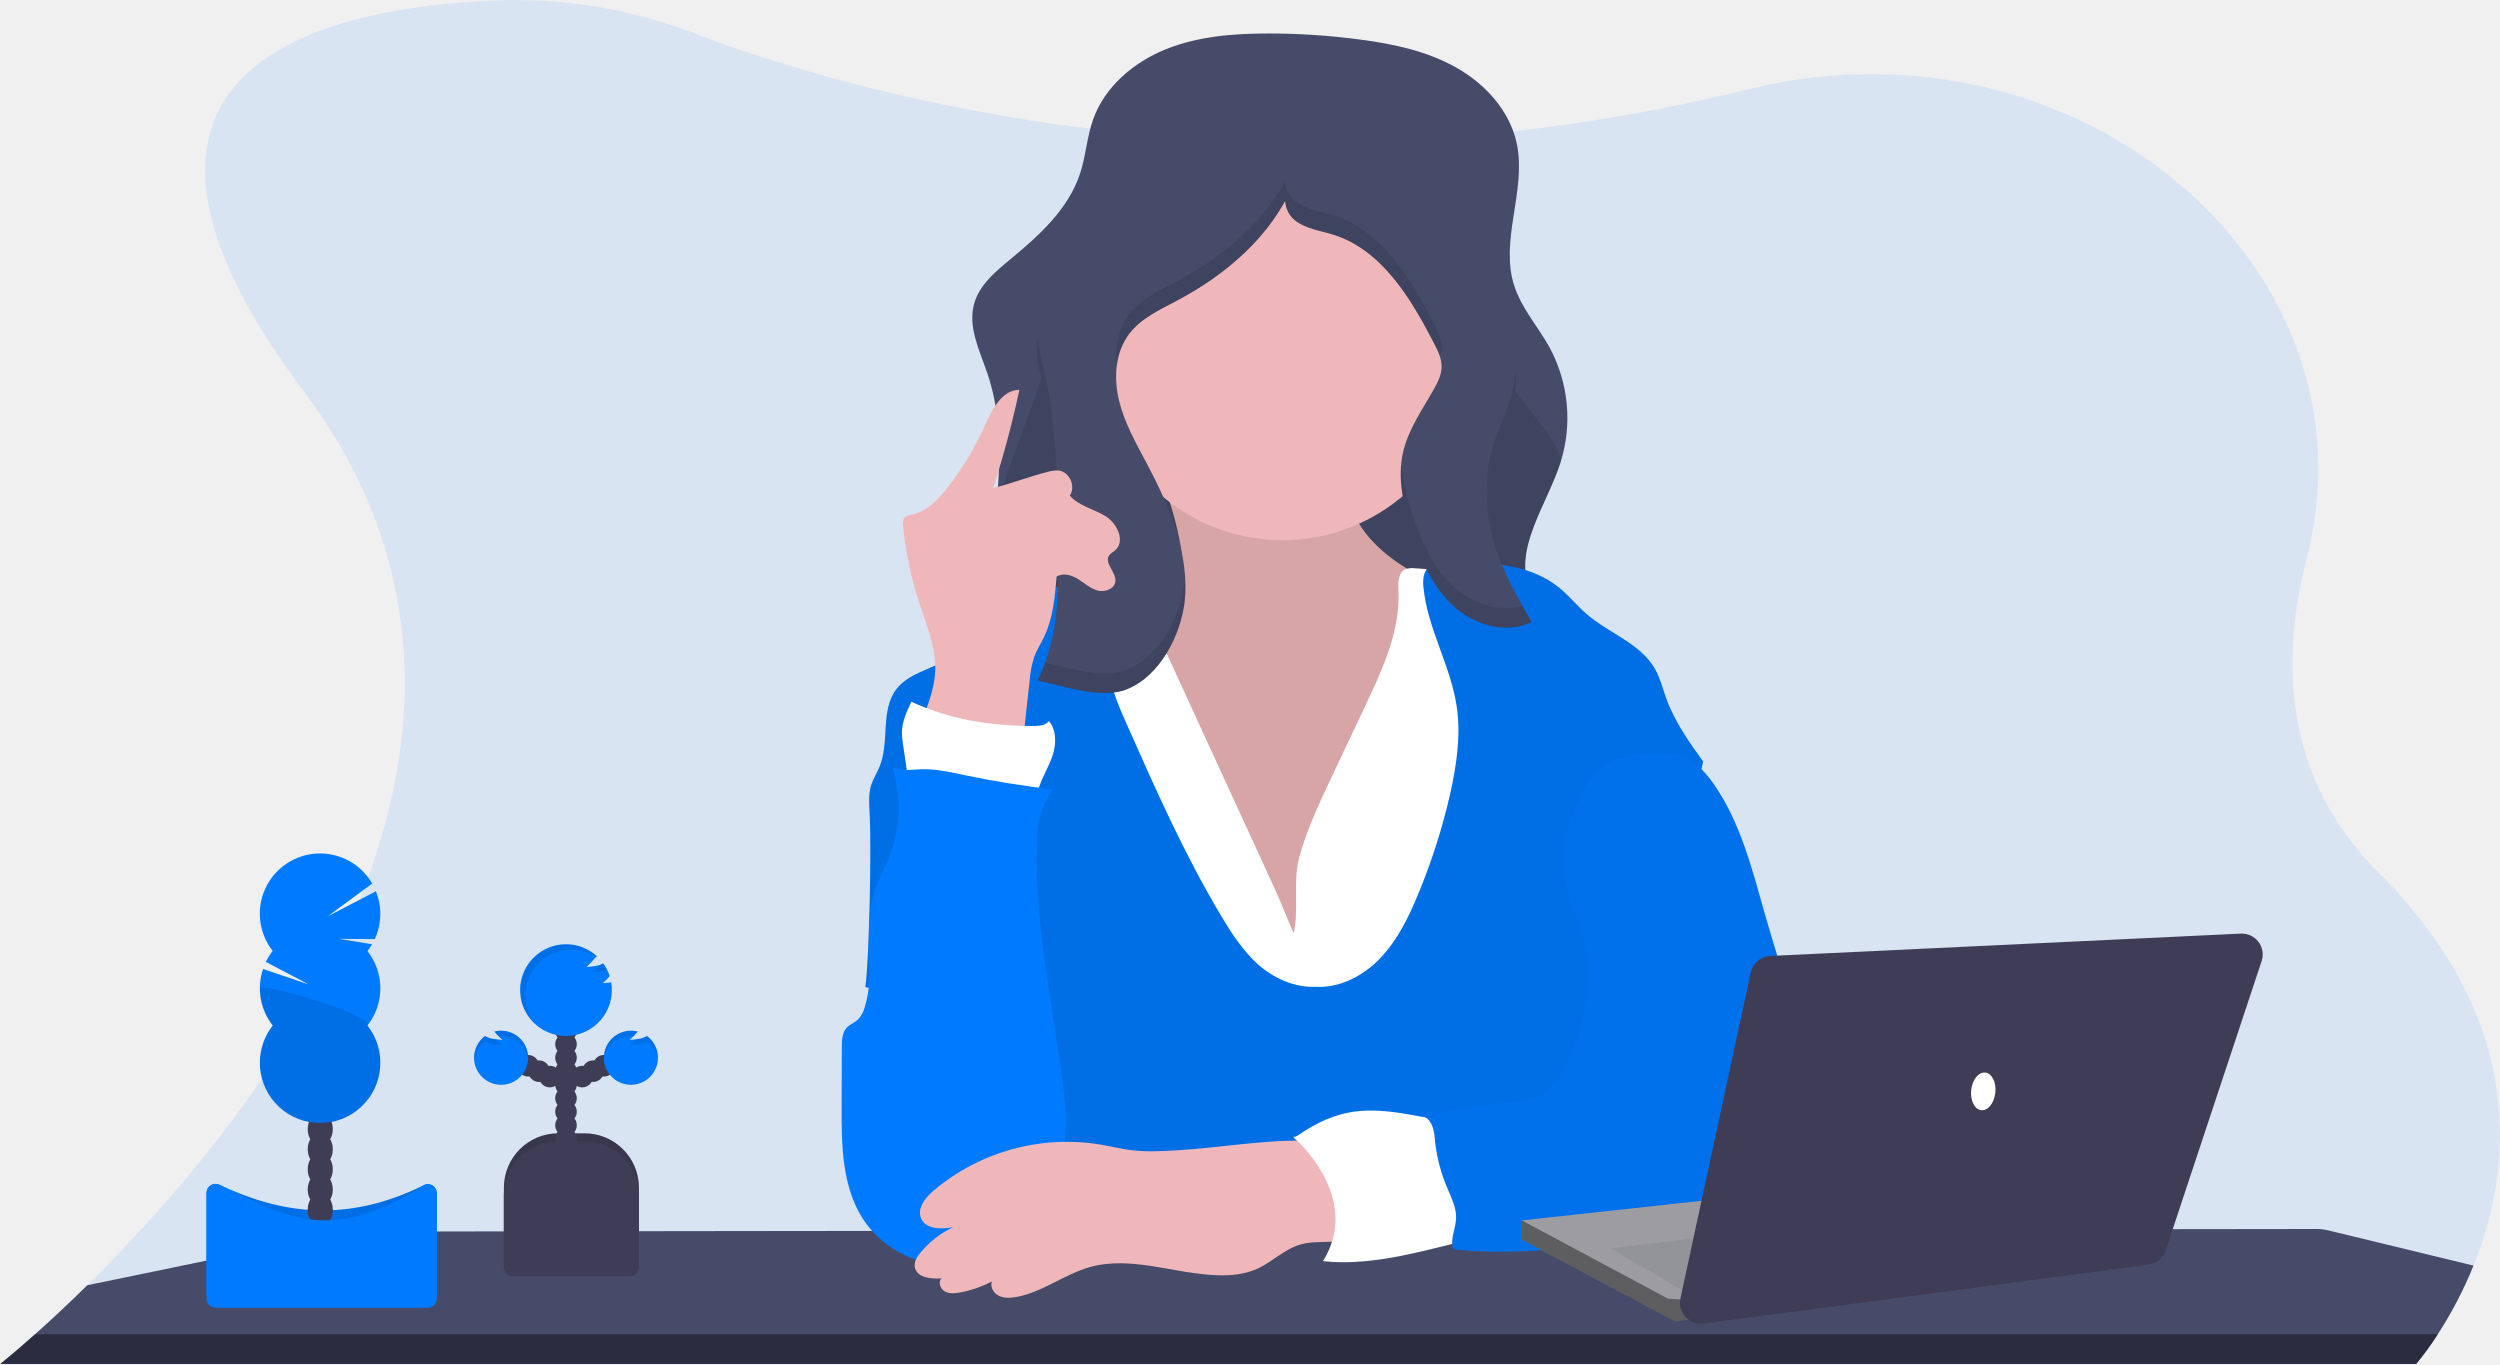
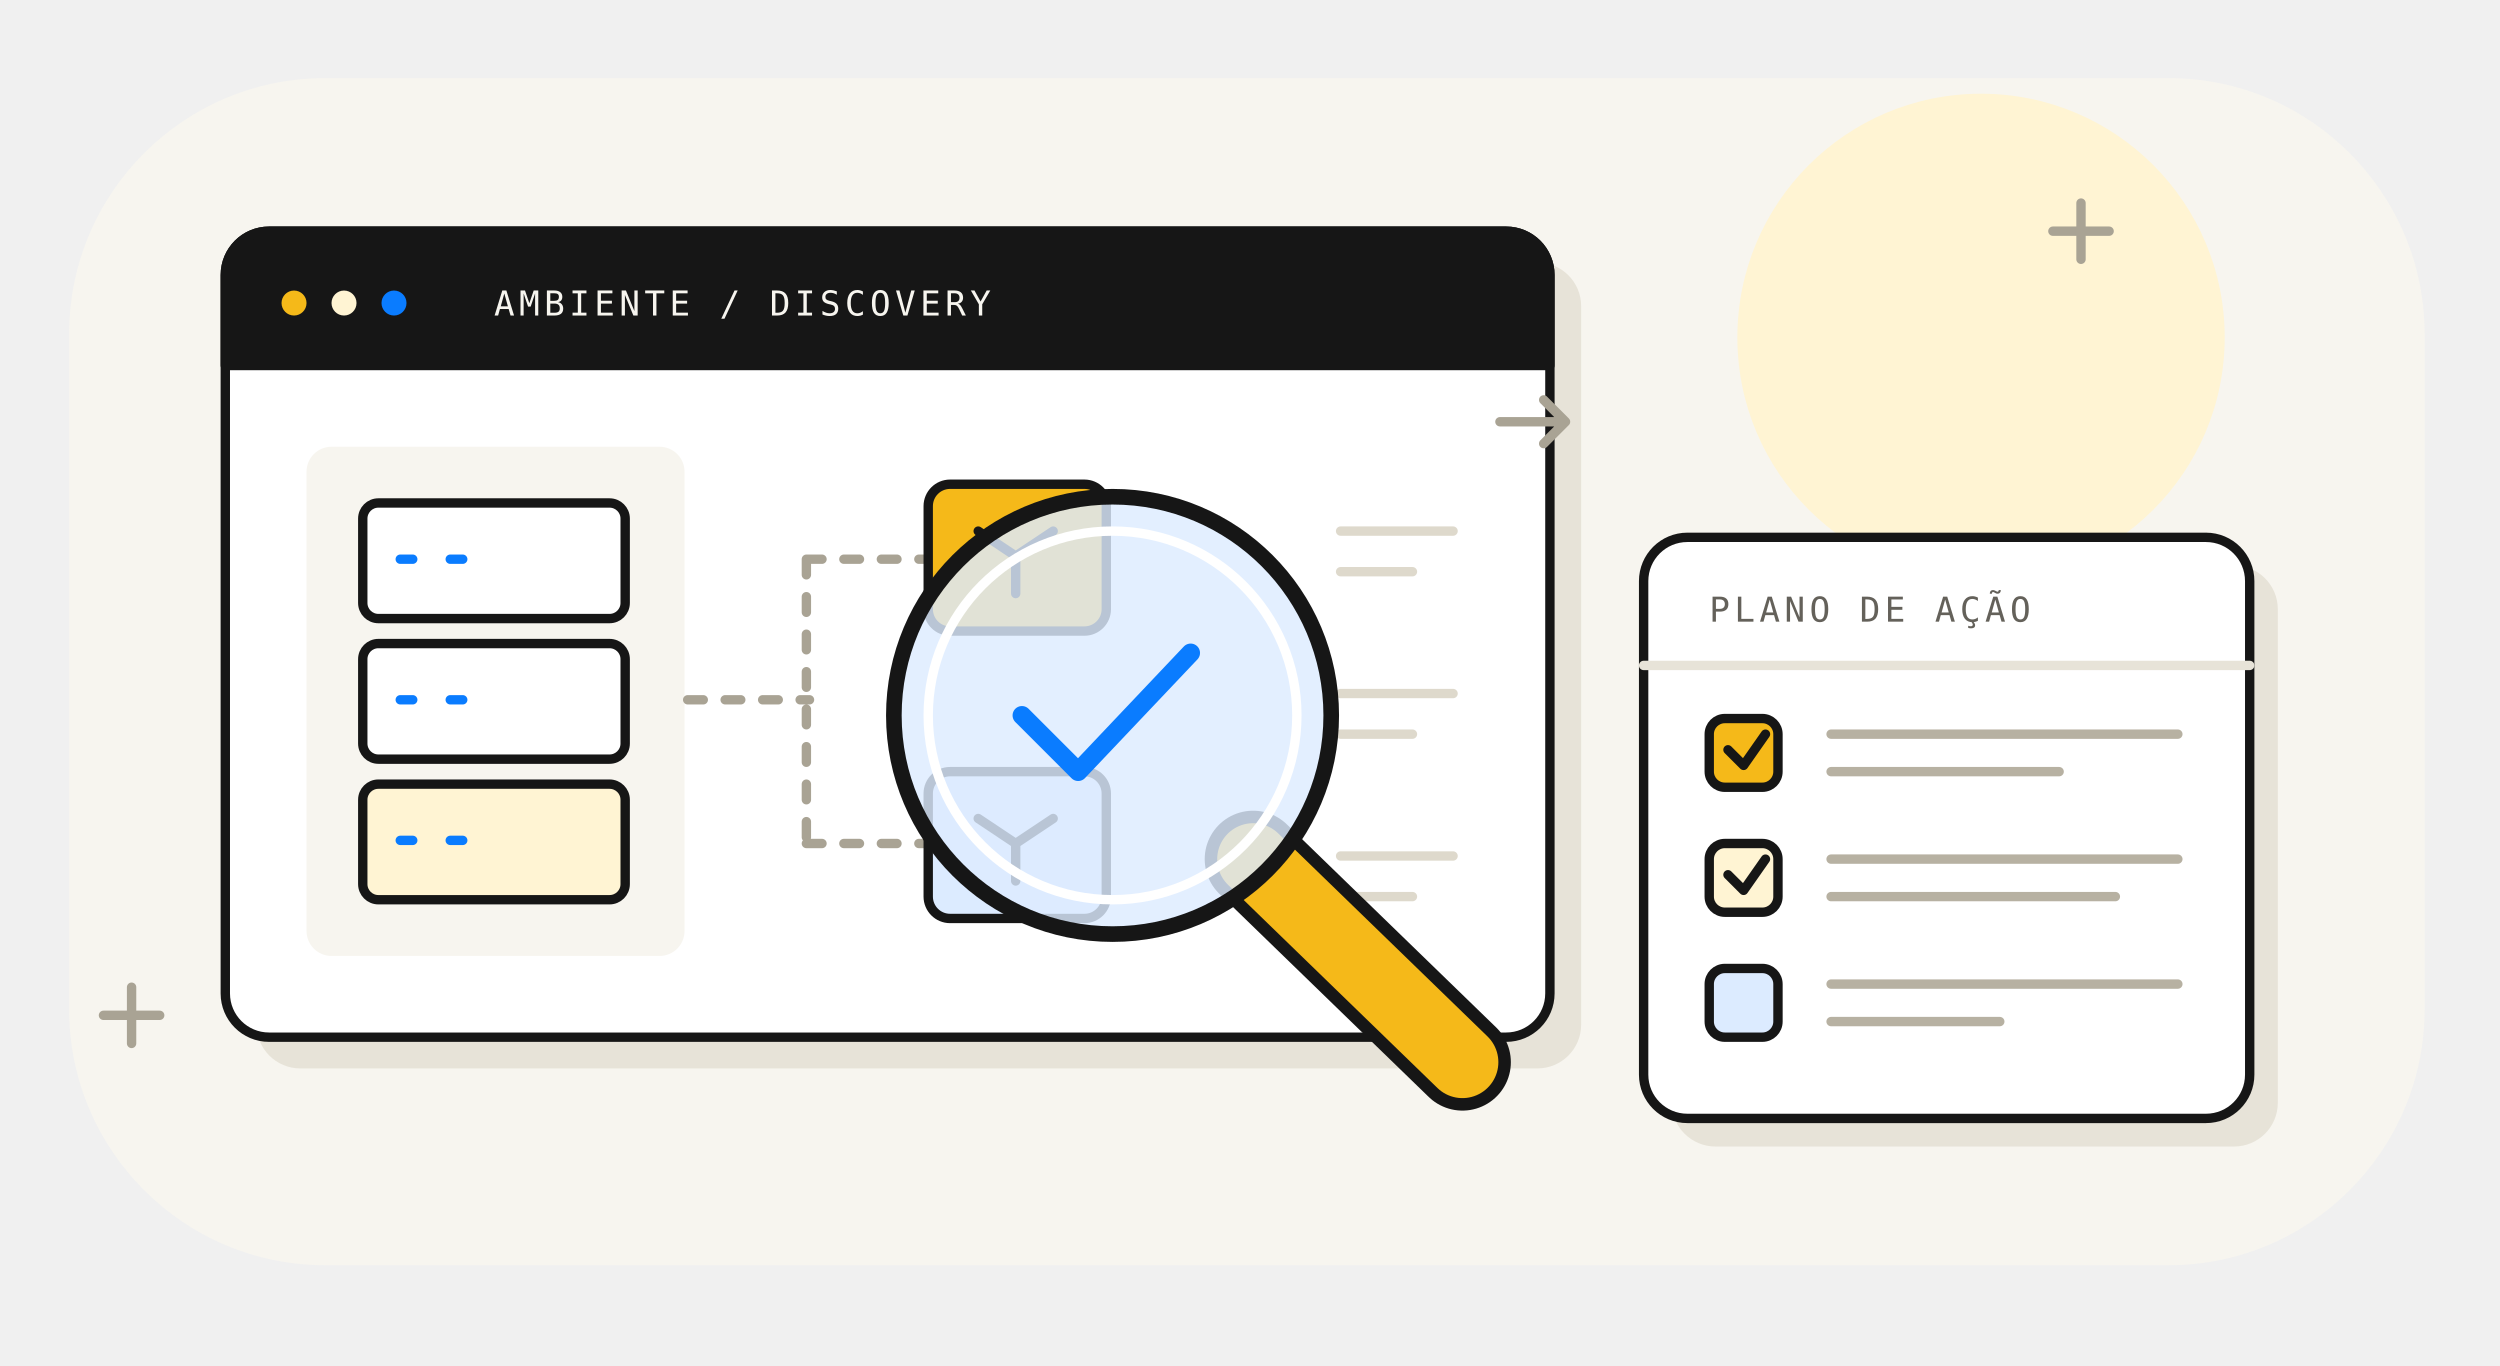
- <svg xmlns="http://www.w3.org/2000/svg" id="a02f2390-8fa7-48a9-96f1-2ec5f63ecbc1" data-name="Layer 1" width="1150" height="627.49" viewBox="0 0 1150 627.49">
-   <path d="M1162.81,718.44A188.54,188.54,0,0,1,1146.4,750a135.82,135.82,0,0,1-9.94,13.67.7.7,0,0,1-.11.12H25l.15-.12c1-.78,6.87-5.53,16-13.67,6.55-5.83,14.77-13.41,24-22.53,75.49-74.25,220.5-250,99.73-411-112.27-149.67,8.61-176.83,88.35-180a227.81,227.81,0,0,1,89.86,14.69c36.84,14,104.17,35.46,191.89,45.3,2.88.32,5.78.64,8.72.93a840.12,840.12,0,0,0,139.78,2.54h0c1.37-.08,2.75-.18,4.14-.28a830.62,830.62,0,0,0,136.72-21.15c2.91-.71,5.78-1.38,8.64-2.05,149.63-34.62,287.57,83.37,253.08,216.71-12.75,49.32-9.51,101.89,33,144.42C1188.66,607,1180.23,675.37,1162.81,718.44Z" transform="translate(-25 -136.26)" fill="#007bff" opacity="0.1" />
-   <path d="M1162.81,718.44A188.54,188.54,0,0,1,1146.4,750a135.82,135.82,0,0,1-9.94,13.67H25.15c1-.78,6.87-5.53,16-13.67,6.55-5.83,14.77-13.41,24-22.53l117.13-24.2a22.79,22.79,0,0,1,4.6-.47l124.87-.18h.13l61.85-.08h.14l52.2-.06,34.17,0h0l35,0,143.42-.2h.23l11.11,0,19.52,0,24.37,0h6.48L725,702h8.14l71.64-.1,22.88,0h0l11,0h0l82.75-.11,24.64,0,78.38-.11,66.16-.08a23.45,23.45,0,0,1,5.47.65Z" transform="translate(-25 -136.26)" fill="#454b69" />
-   <path d="M41.15,750H1146.4a135.82,135.82,0,0,1-9.94,13.67H25.15C26.13,762.84,32,758.09,41.15,750Z" transform="translate(-25 -136.26)" fill="none" />
-   <path d="M41.15,750H1146.4a135.82,135.82,0,0,1-9.94,13.67H25.15C26.13,762.84,32,758.09,41.15,750Z" transform="translate(-25 -136.26)" opacity="0.4" />
-   <path d="M758.22,439l-2.22.43L655.64,458.71c-29.15,5.6-58.72,11.23-88.33,9.08-21.45-1.56-41.49-7.92-62.1-13.5-11.65-3.16-24-4.42-27.95-17.46-5.45-18,3.42-44.65,5.51-62.89,2-17.9,3.18-36.25-.38-53.94a95.9,95.9,0,0,0-3.12-11.74c-3.57-10.59-9.18-21.6-6.15-32.35,2.39-8.53,9.68-14.62,16.5-20.26,13.36-11,27-23.33,32.3-39.82,2.6-8,3.09-16.61,5.89-24.55,5.31-15.1,18.65-26.39,33.49-32.37s31.16-7.25,47.17-7.25a319.6,319.6,0,0,1,42.27,2.81c15.28,2,30.7,5.29,44.13,12.87s24.75,20,27.88,35.14c4.43,21.41-7.87,44.21-1.27,65,3.32,10.51,11,19,16.33,28.62a68.17,68.17,0,0,1,5,53c-6.38,19.77-22,39.77-14,58.94,5.09,12.19,18.09,18.7,27.15,28.36Q757.17,437.7,758.22,439Z" transform="translate(-25 -136.26)" fill="#454b69" />
-   <path d="M756,436.48v2.95L655.64,458.71c-29.15,5.6-58.72,11.23-88.33,9.08-21.45-1.56-41.49-7.92-62.1-13.5-11.65-3.16-24-4.42-27.95-17.46-5.45-18,3.42-44.65,5.51-62.89,2-17.9,32.79-83.25,29.23-100.94l184,8c1.24,9.77,49.87,58.81,46.84,68.18-6.38,19.77-22,39.77-14,58.94C733.94,420.31,746.94,426.82,756,436.48Z" transform="translate(-25 -136.26)" opacity="0.1" />
-   <path d="M568,387c1.09,6.19,1.67,13-1.49,18.4-4.21,7.24-13.39,9.55-21.6,11.19l-28.5,5.7c-1.94.39-4,.83-5.45,2.16-1.71,1.53-2.29,3.95-2.54,6.23-1.15,10.32,2.5,20.49,5.83,30.32,6.73,19.91,12.38,40.24,20.89,59.45S555.33,558,572,570.84s38.73,19.68,59.14,14.66c17.78-4.37,32.36-16.92,44.93-30.23,10.37-11,20.07-23,25.1-37.27,3.47-9.8,4.6-20.24,5.69-30.58q2.53-23.78,5.06-47.56c.79-7.44,1.31-15.81-3.52-21.52-2.12-2.51-5-4.18-7.94-5.73C689.52,406.8,678,402,667.82,395s-19.21-16.64-22.3-28.6c-1.85-7.18-1.52-15-4.67-21.69-3.52-7.5-11-12.58-19-14.81s-16.44-1.93-24.68-1-40,3.31-43.41,12.6c-1.83,5,5.76,15.73,7.56,20.65A144.17,144.17,0,0,1,568,387Z" transform="translate(-25 -136.26)" fill="#efb7b9" />
-   <path d="M568,387c1.09,6.19,1.67,13-1.49,18.4-4.21,7.24-13.39,9.55-21.6,11.19l-28.5,5.7c-1.94.39-4,.83-5.45,2.16-1.71,1.53-2.29,3.95-2.54,6.23-1.15,10.32,2.5,20.49,5.83,30.32,6.73,19.91,12.38,40.24,20.89,59.45S555.33,558,572,570.84s38.73,19.68,59.14,14.66c17.78-4.37,32.36-16.92,44.93-30.23,10.37-11,20.07-23,25.1-37.27,3.47-9.8,4.6-20.24,5.69-30.58q2.53-23.78,5.06-47.56c.79-7.44,1.31-15.81-3.52-21.52-2.12-2.51-5-4.18-7.94-5.73C689.52,406.8,678,402,667.82,395s-19.21-16.64-22.3-28.6c-1.85-7.18-1.52-15-4.67-21.69-3.52-7.5-11-12.58-19-14.81s-16.44-1.93-24.68-1-40,3.31-43.41,12.6c-1.83,5,5.76,15.73,7.56,20.65A144.17,144.17,0,0,1,568,387Z" transform="translate(-25 -136.26)" opacity="0.1" />
-   <path d="M636.59,495.74l16.71-35.38c7.83-16.58,15.83-34,15-52.31-.16-3.64-.2-8.19,3-9.84a8.58,8.58,0,0,1,4.39-.56,177.59,177.59,0,0,1,51.51,10.42c3.21,1.16,6.5,2.5,8.75,5.06s3.16,6,3.93,9.3a271.54,271.54,0,0,1,5.73,33.87c3,28.22,1.51,56.69,0,85l-4.44,86.43a8.26,8.26,0,0,1-.73,3.56c-1.1,2-3.58,2.67-5.81,3.05-8.59,1.47-17.37,1.17-26.07.84-61.2-2.32-122.72-5.88-183.52,1.54q.41-13.49-.43-27c-2.41-38.89-12.49-76.83-22.39-114.51-5.77-22-11.36-46-2.07-66.73a28.59,28.59,0,0,1,5.79-8.82c3.95-3.87,9.34-5.91,14.68-7.37a93.43,93.43,0,0,1,28.29-3.2l63.05,137.27c2.88,6.28,5.25,12.89,8.12,19.09,2.58-10.71-.52-23.26,2.58-34.87C626,518.53,631.26,507,636.59,495.74Z" transform="translate(-25 -136.26)" fill="#fff" />
-   <path d="M630,590.19c11.28.71,22.24-5.07,30-13.24s12.88-18.53,17.21-29A286,286,0,0,0,692,501.84c3-13.4,5.13-27.27,3.06-40.85-2.86-18.75-13.47-35.79-15.28-54.67-.31-3.3-.11-7.16,2.54-9.15,1.64-1.23,3.8-1.4,5.84-1.52,18.86-1.12,39.58-.91,54.19,11.06,4.45,3.64,8.06,8.19,12.41,11.94,10.36,9,25,13.58,31.65,25.53,2.32,4.16,3.43,8.87,5.05,13.35,3.82,10.6,10.43,19.92,17,29.09-6.37,26.88-13.69,53.78-20.06,80.66-3.73,15.77-7.49,31.6-13.35,46.7-3.84,9.9-8.67,20-7.49,30.6.47,4.17,1.86,8.16,3.07,12.18a140,140,0,0,1,5.89,43.53l-285.34.7c13.67-19.6,17.68-43.64,16.29-67.49-.67-11.43-3.25-22.93-9-32.82-9.06-15.5-25-25.6-40.71-34.25-11-6-22.81,27.76-34.7,23.89,1.92-13.58,2.8-66,2-79.67-.26-4.48-.66-9.08.72-13.36.94-2.93,2.67-5.55,3.84-8.4,4.69-11.41.22-26,7.8-35.71,5.24-6.75,14.43-8.67,21.9-12.83,7.67-4.28,13.6-11,20.28-16.74A90.19,90.19,0,0,1,525.76,403a58.14,58.14,0,0,1,8.81,26c.51,5.81.14,11.7.95,17.48,1.11,7.83,4.35,15.18,7.56,22.42,13.37,30.19,26.79,60.47,43.73,88.82,4.79,8,10,16,16.94,22.23S620.68,590.63,630,590.19Z" transform="translate(-25 -136.26)" fill="#007bff" />
-   <path d="M630,590.19c11.28.71,22.24-5.07,30-13.24s12.88-18.53,17.21-29A286,286,0,0,0,692,501.84c3-13.4,5.13-27.27,3.06-40.85-2.86-18.75-13.47-35.79-15.28-54.67-.31-3.3-.11-7.16,2.54-9.15,1.64-1.23,3.8-1.4,5.84-1.52,18.86-1.12,39.58-.91,54.19,11.06,4.45,3.64,8.06,8.19,12.41,11.94,10.36,9,25,13.58,31.65,25.53,2.32,4.16,3.43,8.87,5.05,13.35,3.82,10.6,10.43,19.92,17,29.09-6.37,26.88-13.69,53.78-20.06,80.66-3.73,15.77-7.49,31.6-13.35,46.7-3.84,9.9-8.67,20-7.49,30.6.47,4.17,1.86,8.16,3.07,12.18a140,140,0,0,1,5.89,43.53l-285.34.7c13.67-19.6,17.68-43.64,16.29-67.49-.67-11.43-3.25-22.93-9-32.82-9.06-15.5-25-25.6-40.71-34.25-11-6-22.81,27.76-34.7,23.89,1.92-13.58,2.8-66,2-79.67-.26-4.48-.66-9.08.72-13.36.94-2.93,2.67-5.55,3.84-8.4,4.69-11.41.22-26,7.8-35.71,5.24-6.75,14.43-8.67,21.9-12.83,7.67-4.28,13.6-11,20.28-16.74A90.19,90.19,0,0,1,525.76,403a58.14,58.14,0,0,1,8.81,26c.51,5.81.14,11.7.95,17.48,1.11,7.83,4.35,15.18,7.56,22.42,13.37,30.19,26.79,60.47,43.73,88.82,4.79,8,10,16,16.94,22.23S620.68,590.63,630,590.19Z" transform="translate(-25 -136.26)" opacity="0.1" />
-   <circle cx="589.91" cy="162.75" r="85.72" fill="#efb7b9" />
-   <path d="M569.93,413.24c2.35-22.18-6.87-43.88-17.31-63.59-5-9.42-10.36-18.81-12.87-29.16s-1.79-22.07,4.63-30.58c5.46-7.24,14.12-11.15,22.13-15.4,22.61-12,43.28-29.64,53.22-53.23-5.62,3.06-4.16,12.19.8,16.22s11.72,4.81,17.82,6.73c22.24,7,35.58,29.18,46.28,49.9,1.75,3.38,3.53,6.95,3.51,10.76s-1.76,7.19-3.58,10.43c-5.28,9.4-11.74,18.43-14.14,28.94-2.75,12,.15,24.62,3.92,36.39,4,12.52,9.31,25.14,18.91,34.12s24.49,13.44,36.3,7.64c-11.79-20.27-24-42.92-19.4-65.9,2.22-11,8.19-21,10.73-31.94,4.84-20.87-3.22-42.34-11.13-62.26l-23.64-59.45c-3.61-9.09-7.72-18.79-16-23.94-5.6-3.47-12.38-4.37-18.94-5-21.12-1.88-43-1.26-62.66,6.6-35.82,14.31-58.28,49.59-76.1,83.81-5.34,10.25-10.61,21.14-10.39,32.7.12,6.34,1.89,12.51,3.33,18.69,5.86,25.16,6.18,51.23,6.48,77.06.23,19.82-.8,38.5-9.47,56.55,11.88,2.36,29.11,8.73,40.87,4.07C558.56,447.34,568,428.67,569.93,413.24Z" transform="translate(-25 -136.26)" fill="#454b69" />
-   <g opacity="0.1">
-     <path d="M511.78,392.36q.06-4.23,0-8.54c-.3-25.83-.62-51.9-6.48-77.06a130.05,130.05,0,0,1-3.06-14.88,38.89,38.89,0,0,0-.27,5.19c.12,6.34,1.89,12.51,3.33,18.69C511.13,340.77,511.49,366.68,511.78,392.36Z" transform="translate(-25 -136.26)" />
-     <path d="M720.88,324.57a60.51,60.51,0,0,0,1.3-17.82,55.54,55.54,0,0,1-1.3,8.82c-2.54,11-8.51,20.91-10.73,31.94a53,53,0,0,0-.8,14.78,52.45,52.45,0,0,1,.8-5.78C712.37,345.48,718.34,335.53,720.88,324.57Z" transform="translate(-25 -136.26)" />
-     <path d="M687.36,300.3a14.41,14.41,0,0,0,.78-4.41c0-3.81-1.76-7.38-3.51-10.76-10.7-20.72-24-42.88-46.28-49.9-6.1-1.92-12.85-2.7-17.82-6.73a12.68,12.68,0,0,1-4.38-8.8c-10.84,19.9-29.46,35.12-49.64,45.81-8,4.25-16.67,8.16-22.13,15.4-5.13,6.8-6.62,15.65-5.73,24.21a30.61,30.61,0,0,1,5.73-15.21c5.46-7.24,14.12-11.15,22.13-15.4,20.18-10.69,38.8-25.91,49.64-45.81a12.68,12.68,0,0,0,4.38,8.8c5,4,11.72,4.81,17.82,6.73,22.24,7,35.58,29.18,46.28,49.9A39.4,39.4,0,0,1,687.36,300.3Z" transform="translate(-25 -136.26)" />
-     <path d="M693.25,405.77c-9.6-9-14.89-21.6-18.91-34.12a98.77,98.77,0,0,1-4.8-21.71c-.93,10.27,1.62,20.78,4.8,30.71,4,12.52,9.31,25.14,18.91,34.12s24.49,13.44,36.3,7.64c-1.42-2.43-2.83-4.9-4.23-7.39C714.35,418.11,701.75,413.71,693.25,405.77Z" transform="translate(-25 -136.26)" />
-     <path d="M569.93,404.24c-1.93,15.43-11.37,34.1-26.74,40.2-10.67,4.23-25.86-.63-37.45-3.32a86.63,86.63,0,0,1-3.42,8.25c11.88,2.36,29.11,8.73,40.87,4.07,15.37-6.1,24.81-24.77,26.74-40.2a69.48,69.48,0,0,0,.22-11.62C570.09,402.49,570,403.37,569.93,404.24Z" transform="translate(-25 -136.26)" />
+ <svg xmlns="http://www.w3.org/2000/svg" width="1150" height="628" viewBox="0 0 800 437" fill="none">
+   <rect x="22" y="25" width="754" height="380" rx="82" fill="#f7f5ef" />
+   <circle cx="634" cy="108" r="78" fill="#fff4d3" />
+   <g stroke="#161616" stroke-width="3" stroke-linejoin="round" stroke-linecap="round">
+     <rect x="82" y="84" width="424" height="258" rx="14" fill="#e7e3d8" stroke="none" />
+     <rect x="72" y="74" width="424" height="258" rx="14" fill="white" />
+     <path d="M86 74h396a14 14 0 0 1 14 14v29H72V88a14 14 0 0 1 14-14Z" fill="#161616" />
+     <circle cx="94" cy="97" r="4" fill="#f5b919" stroke="none" />
+     <circle cx="110" cy="97" r="4" fill="#fff4d3" stroke="none" />
+     <circle cx="126" cy="97" r="4" fill="#0a7cff" stroke="none" />
+     <rect x="98" y="143" width="121" height="163" rx="8" fill="#f7f5ef" stroke="none" />
+     <rect x="116" y="161" width="84" height="37" rx="5" fill="white" />
+     <rect x="116" y="206" width="84" height="37" rx="5" fill="white" />
+     <rect x="116" y="251" width="84" height="37" rx="5" fill="#fff4d3" />
+     <path d="M128 179h4m12 0h4m-20 45h4m12 0h4m-20 45h4m12 0h4" stroke="#0a7cff" />
+     <path d="M220 224h39m-1-45v91m0-91h38m-38 91h38" stroke="#a9a394" stroke-dasharray="5 7" />
+     <rect x="297" y="155" width="57" height="47" rx="7" fill="#f5b919" />
+     <rect x="297" y="247" width="57" height="47" rx="7" fill="#dcebff" />
+     <path d="m313 170 12 8 12-8m-12 8v12m-12 72 12 8 12-8m-12 8v12" />
+     <path d="M429 170h36m-36 13h23m-23 39h36m-36 13h23m-23 39h36m-36 13h23" stroke="#ded9cc" />
+     <rect x="535" y="181" width="194" height="186" rx="14" fill="#e7e3d8" stroke="none" />
+     <rect x="526" y="172" width="194" height="186" rx="14" fill="white" />
+     <path d="M526 213h194" stroke="#e7e3d8" />
+     <rect x="547" y="230" width="22" height="22" rx="5" fill="#f5b919" />
+     <path d="m553 240 5 5 7-10" />
+     <rect x="547" y="270" width="22" height="22" rx="5" fill="#fff4d3" />
+     <path d="m553 280 5 5 7-10" />
+     <rect x="547" y="310" width="22" height="22" rx="5" fill="#dcebff" />
+     <path d="M586 235h111m-111 12h73m-73 28h111m-111 12h91m-91 28h111m-111 12h54" stroke="#b7b1a2" />
+     <path d="m401 275 67 65" stroke="#161616" stroke-width="31" />
+     <path d="m401 275 67 65" stroke="#f5b919" stroke-width="23" />
+     <circle cx="356" cy="229" r="70" fill="#dcebff" fill-opacity=".82" stroke-width="5" />
+     <circle cx="356" cy="229" r="59" stroke="white" stroke-width="3" />
+     <path d="m327 229 18 18 36-38" stroke="#0a7cff" stroke-width="6" />
+     <path d="m480 135 21 0m-7-7 7 7-7 7" stroke="#a9a394" />
+     <path d="M666 65v18m-9-9h18M42 316v18m-9-9h18" stroke="#a9a394" />
  </g>
-   <path d="M691.1,652.18c-15.45-2.45-31.13-7.18-46.45-4-8.88,1.84-17,6.26-24.38,11.6,4.06,3.25,8.8,6.15,11.38,10.67a42,42,0,0,1,3.58,9.87c1.62,6,3.25,12.12,3.5,18.36s-1,12.74-4.72,17.77c19.48,1.92,38.36-2.88,57.36-7.57a15.71,15.71,0,0,0,6.07-2.45c3-2.36,3.88-6.56,3.9-10.39,0-6.84-1.92-13.51-3.87-20.07C695.15,668.1,693.43,660,691.1,652.18Z" transform="translate(-25 -136.26)" fill="#fff" />
-   <path d="M795.42,483.51c7.67,1,13.62,7.19,18,13.55,12.29,17.7,17.59,39.16,23.49,59.89q11,38.67,25.87,76.12a114.56,114.56,0,0,0,7.76,16.7c2.47,4.13,5.47,8.1,6.56,12.79,2.64,11.34-6.71,22-16.46,28.32A65.14,65.14,0,0,1,843.79,699c-5.82,1.74-11.89,2.4-17.92,3.06l-55.51,6c-25.55,2.78-51.33,5.56-76.89,2.88-1.61-5.6,1.55-9.56,1.32-15.39-.16-4.17-2-8.05-3.64-11.89a76,76,0,0,1-5.93-21.51c-.29-2.73-.39-5.53-1.43-8.07s-3.27-4.82-6-5c15-1.49,26.39-4.32,41.39-5.82,5.57-.56,11.36-1.19,16.11-4.15,5.89-3.67,9.19-10.29,11.81-16.71,6.49-15.9,10.67-33.42,7.26-50.26-2.8-13.81-10.61-26.67-10.57-40.76,0-8.39,2.86-16.52,6.24-24.2,3.58-8.12,8.25-16.42,16.11-20.54S786.55,482.31,795.42,483.51Z" transform="translate(-25 -136.26)" fill="#007bff" />
-   <path d="M795.42,483.51c7.67,1,13.62,7.19,18,13.55,12.29,17.7,17.59,39.16,23.49,59.89q11,38.67,25.87,76.12a114.56,114.56,0,0,0,7.76,16.7c2.47,4.13,5.47,8.1,6.56,12.79,2.64,11.34-6.71,22-16.46,28.32A65.14,65.14,0,0,1,843.79,699c-5.82,1.74-11.89,2.4-17.92,3.06l-55.51,6c-25.55,2.78-51.33,5.56-76.89,2.88-1.61-5.6,1.55-9.56,1.32-15.39-.16-4.17-2-8.05-3.64-11.89a76,76,0,0,1-5.93-21.51c-.29-2.73-.39-5.53-1.43-8.07s-3.27-4.82-6-5c15-1.49,26.39-4.32,41.39-5.82,5.57-.56,11.36-1.19,16.11-4.15,5.89-3.67,9.19-10.29,11.81-16.71,6.49-15.9,10.67-33.42,7.26-50.26-2.8-13.81-10.61-26.67-10.57-40.76,0-8.39,2.86-16.52,6.24-24.2,3.58-8.12,8.25-16.42,16.11-20.54S786.55,482.31,795.42,483.51Z" transform="translate(-25 -136.26)" opacity="0.08" />
-   <path d="M447.81,470.52c3.63-8.62,7.32-17.52,7.42-26.87.11-10.11-4-19.71-7.14-29.31a169.49,169.49,0,0,1-7.71-36.19,5,5,0,0,1,.5-3.47c.83-1.17,2.43-1.41,3.84-1.72,6.92-1.58,12.15-7.17,16.47-12.8A140.34,140.34,0,0,0,478.05,332c3.31-7.37,7.79-16.36,15.87-16.43a458.36,458.36,0,0,1-12.08,45.25c8.45-2.16,16.48-5.3,24.93-7.46a14.93,14.93,0,0,1,5.12-.68c5.06.53,8.16,7.38,5.22,11.53,4.13,4.84,11,6.14,16.4,9.46s9.28,11.54,4.48,15.71c-.94.81-2.13,1.38-2.81,2.42-2.32,3.58,3.36,7.69,2.89,11.93-.38,3.47-4.83,5.09-8.2,4.17s-6-3.44-9-5.29-6.92-3-9.83-1.08c-.78,9.41-1.62,19-5.69,27.57-1.49,3.13-3.4,6.06-4.6,9.31a45.88,45.88,0,0,0-2.12,10.93L495,482.53C477.68,486,462.15,480.81,447.81,470.52Z" transform="translate(-25 -136.26)" fill="#efb7b9" />
-   <path d="M443.58,500.27l-3.19-21.59a35.1,35.1,0,0,1-.51-5.32c0-5,2.2-9.77,4.33-14.32,17.65,8.24,36.73,11.17,56.2,11.18,2.57,0,5.5-.24,7.1-2.25,3.31,3.81,3.41,9.94,2,14.78s-4.12,9.2-5.92,13.92c-.91,2.39-1.65,5-3.39,6.84-2.7,2.91-7.08,3.41-11.06,3.39a70.71,70.71,0,0,1-12.48-1.19C466,503.73,454.24,498.36,443.58,500.27Z" transform="translate(-25 -136.26)" fill="#fff" />
-   <path d="M509.41,499.39q-20.55-2.34-40.83-6.6c-6.63-1.39-13.32-2.94-20.08-2.67-4.4.18-9.13,1.06-13-1.12,3.77,12.83,4,26.35-.51,38.94-2.67,7.5-6.74,14.49-8.7,22.21-4.08,16.15,1.52,33.76-3.58,49.62a12.56,12.56,0,0,1-3.08,5.52c-1.56,1.43-3.69,2.17-5.13,3.72-2.12,2.28-2.25,5.71-2.26,8.82l-.09,27.55c-.06,17.54.17,36.14,9.43,51,10.56,17,32.79,25.81,52.14,20.64a38.76,38.76,0,0,0,14.16-6.93c6.72-5.34,11-13.06,15.19-20.58,5-9,10-18.2,11.61-28.33,1.14-7.17.5-14.49-.32-21.7-4.52-40-14.33-79.66-12.22-119.81A36.31,36.31,0,0,1,509.41,499.39Z" transform="translate(-25 -136.26)" fill="#007bff" />
-   <path d="M566.67,665.39c-6.95.4-13.95.8-20.87,0-5-.6-9.88-1.83-14.84-2.67A95.11,95.11,0,0,0,454.37,684c-3.84,3.28-7.72,8.31-5.6,12.9,2.28,4.94,9.25,4.8,14.62,3.88a44,44,0,0,0-15,11.73c-1.5,1.83-2.92,4-2.63,6.37.61,4.95,7.33,5.85,12.3,5.42-1.62,1.74-.53,4.82,1.53,6s4.62.94,6.95.51a51.52,51.52,0,0,0,14.76-5.11c-.94,2.45.69,5.32,3,6.54s5.12,1.13,7.71.71c12.22-2,22.42-10.5,34.34-13.84,19.06-5.33,39,3.17,58.81,3.77,6.2.19,12.56-.44,18.21-3,6.93-3.15,12.52-9.06,19.84-11.16,8.13-2.32,17.46.35,24.9-3.66,5.41-2.91.53-25.34-.85-29.66-2.53-7.9-5.07-13.14-13.5-13.94C612.43,659.37,588.16,664.15,566.67,665.39Z" transform="translate(-25 -136.26)" fill="#efb7b9" />
-   <path d="M619.88,659.27s32.29,27.33,13.66,57.15l36-12.43V677.9c0-1.24-13.67-19.87-13.67-19.87l-16.15-2.49Z" transform="translate(-25 -136.26)" fill="#fff" />
-   <path d="M256.79,521.32h12.11a25,25,0,0,1,25,25v37.11a0,0,0,0,1,0,0H231.79a0,0,0,0,1,0,0V546.32A25,25,0,0,1,256.79,521.32Z" fill="#3f3d56" />
-   <path d="M256.79,521.32h12.11a25,25,0,0,1,25,25v37.11a0,0,0,0,1,0,0H231.79a0,0,0,0,1,0,0V546.32A25,25,0,0,1,256.79,521.32Z" opacity="0.1" />
-   <circle cx="260.36" cy="530.01" r="4.97" fill="#3f3d56" />
-   <circle cx="260.36" cy="523.8" r="4.97" fill="#3f3d56" />
-   <circle cx="260.36" cy="517.59" r="4.97" fill="#3f3d56" />
-   <circle cx="260.36" cy="511.38" r="4.97" fill="#3f3d56" />
-   <circle cx="260.36" cy="505.17" r="4.97" fill="#3f3d56" />
-   <circle cx="260.36" cy="498.96" r="4.97" fill="#3f3d56" />
-   <circle cx="260.36" cy="492.74" r="4.97" fill="#3f3d56" />
-   <circle cx="267.82" cy="495.23" r="4.97" fill="#3f3d56" />
-   <circle cx="272.79" cy="492.74" r="4.97" fill="#3f3d56" />
-   <circle cx="277.76" cy="490.26" r="4.97" fill="#3f3d56" />
-   <circle cx="260.36" cy="486.53" r="4.97" fill="#3f3d56" />
-   <circle cx="260.36" cy="480.32" r="4.97" fill="#3f3d56" />
-   <circle cx="260.36" cy="474.11" r="4.97" fill="#3f3d56" />
-   <circle cx="260.36" cy="467.9" r="4.97" fill="#3f3d56" />
-   <path d="M306,588.13q-1.86.27-3.72.39a28.56,28.56,0,0,0,3.2-3.28,21,21,0,0,0-3-5.83,10.22,10.22,0,0,1-4,1.26c-1.23.18-2.47.31-3.71.4,1.63-1.33,3.15-3.33,4.75-5a21.1,21.1,0,1,0,6.93,15.61,20.68,20.68,0,0,0-.32-3.63Z" transform="translate(-25 -136.26)" fill="#007bff" />
-   <path d="M322.57,612.82a9.64,9.64,0,0,1-4.18,1.39c-1.23.18-2.47.32-3.71.4a36.4,36.4,0,0,0,3.68-3.82,12.44,12.44,0,1,0,4.21,2Z" transform="translate(-25 -136.26)" fill="#007bff" />
-   <circle cx="252.91" cy="495.23" r="4.97" fill="#3f3d56" />
-   <circle cx="247.94" cy="492.74" r="4.97" fill="#3f3d56" />
-   <circle cx="242.97" cy="490.26" r="4.97" fill="#3f3d56" />
-   <path d="M248.16,612.82a9.64,9.64,0,0,0,4.18,1.39c1.23.18,2.47.32,3.71.4a35.42,35.42,0,0,1-3.68-3.82,12.44,12.44,0,1,1-4.21,2Z" transform="translate(-25 -136.26)" fill="#007bff" />
-   <path d="M256.79,525h12.11a25,25,0,0,1,25,25v32.87a4.24,4.24,0,0,1-4.24,4.24H236a4.24,4.24,0,0,1-4.24-4.24V550A25,25,0,0,1,256.79,525Z" fill="#3f3d56" />
-   <g opacity="0.1">
-     <path d="M306.34,589.49a18.83,18.83,0,0,1-1.6,1.52c.57,0,1.13-.09,1.7-.15C306.42,590.4,306.39,589.94,306.34,589.49Z" transform="translate(-25 -136.26)" />
-     <path d="M297.28,583.55c1.25-.08,2.48-.21,3.72-.39a12,12,0,0,0,3.23-.88,21.92,21.92,0,0,0-1.74-2.87,7.52,7.52,0,0,1-2,.85A28.79,28.79,0,0,1,297.28,583.55Z" transform="translate(-25 -136.26)" />
-     <path d="M266.73,594.22a21.08,21.08,0,0,1,32.5-17.76l.32-.34a21.1,21.1,0,1,0-27.82,31.73A21,21,0,0,1,266.73,594.22Z" transform="translate(-25 -136.26)" />
+   <g fill="#64615a" font-family="monospace" font-size="11" letter-spacing="1.4">
+     <text x="158" y="101" fill="#f7f5ef">AMBIENTE / DISCOVERY</text>
+     <text x="547" y="199">PLANO DE AÇÃO</text>
  </g>
-   <g opacity="0.1">
-     <path d="M314.68,617.09c1.24-.08,2.48-.21,3.71-.39a9.65,9.65,0,0,0,4.18-1.4,12.43,12.43,0,0,1,5,8.8,11.38,11.38,0,0,0,.07-1.31,12.38,12.38,0,0,0-5-10,9.64,9.64,0,0,1-4.18,1.39l-1,.13A25.37,25.37,0,0,1,314.68,617.09Z" transform="translate(-25 -136.26)" />
-     <path d="M315.18,612.85a10.19,10.19,0,0,1,1.24.09c.65-.69,1.29-1.43,1.94-2.15a12.4,12.4,0,0,0-15.6,12c0,.42,0,.83.06,1.24A12.42,12.42,0,0,1,315.18,612.85Z" transform="translate(-25 -136.26)" />
-   </g>
-   <g opacity="0.1">
-     <path d="M256.05,617.09c-1.24-.08-2.48-.21-3.71-.39a9.65,9.65,0,0,1-4.18-1.4,12.43,12.43,0,0,0-5,8.8,11.38,11.38,0,0,1-.07-1.31,12.38,12.38,0,0,1,5-10,9.64,9.64,0,0,0,4.18,1.39l1,.13A23.67,23.67,0,0,0,256.05,617.09Z" transform="translate(-25 -136.26)" />
-     <path d="M255.55,612.85a10.51,10.51,0,0,0-1.25.09c-.64-.69-1.28-1.43-1.93-2.15a12.4,12.4,0,0,1,15.6,12c0,.42,0,.83-.06,1.24A12.42,12.42,0,0,0,255.55,612.85Z" transform="translate(-25 -136.26)" />
-   </g>
-   <path d="M221.85,735.39h-97.7a4.15,4.15,0,0,1-4.15-4.15V685a4.15,4.15,0,0,1,5.93-3.75c28.07,13.32,58.31,17.89,94,.21a4.16,4.16,0,0,1,6,3.71v46A4.15,4.15,0,0,1,221.85,735.39Z" transform="translate(-25 -136.26)" fill="#007bff" />
-   <path d="M221.85,735.39h-97.7a4.15,4.15,0,0,1-4.15-4.15V685a4.15,4.15,0,0,1,5.93-3.75c28.07,13.32,58.31,17.89,94,.21a4.16,4.16,0,0,1,6,3.71v46A4.15,4.15,0,0,1,221.85,735.39Z" transform="translate(-25 -136.26)" opacity="0.1" />
-   <ellipse cx="147.32" cy="556.41" rx="5.78" ry="7.57" fill="#3f3d56" />
-   <ellipse cx="147.32" cy="547.16" rx="5.78" ry="7.57" fill="#3f3d56" />
-   <ellipse cx="147.32" cy="537.9" rx="5.78" ry="7.57" fill="#3f3d56" />
-   <ellipse cx="147.32" cy="528.65" rx="5.78" ry="7.57" fill="#3f3d56" />
-   <ellipse cx="147.32" cy="519.39" rx="5.78" ry="7.57" fill="#3f3d56" />
-   <ellipse cx="147.32" cy="510.13" rx="5.78" ry="7.57" fill="#3f3d56" />
-   <ellipse cx="147.32" cy="500.88" rx="5.78" ry="7.57" fill="#3f3d56" />
-   <path d="M194,573.8a29.42,29.42,0,0,0,2.15-3.17l-15.2-2.5,16.44.12a27.71,27.71,0,0,0,.53-22l-22.05,11.44,20.34-15a27.71,27.71,0,1,0-45.77,31,27.1,27.1,0,0,0-3.16,5.05L167,589.1,146,582a27.74,27.74,0,0,0,4.47,26,27.71,27.71,0,1,0,43.56,0,27.71,27.71,0,0,0,0-34.26Z" transform="translate(-25 -136.26)" fill="#007bff" />
-   <path d="M144.49,590.93a27.59,27.59,0,0,0,5.93,17.13,27.71,27.71,0,1,0,43.56,0C197.69,603.35,144.49,587.82,144.49,590.93Z" transform="translate(-25 -136.26)" opacity="0.1" />
-   <path d="M221.85,737.84h-97.7a4.15,4.15,0,0,1-4.15-4.15V685a4.15,4.15,0,0,1,5.93-3.75c28.07,13.32,50.33,28.85,94,.21,2.59-1.7,6,.62,6,3.71v48.5A4.15,4.15,0,0,1,221.85,737.84Z" transform="translate(-25 -136.26)" fill="#007bff" />
-   <polygon points="921.83 587.81 777.69 606.88 770.48 607.83 700.01 570.19 700.01 561.38 920.23 537.36 921.83 587.81" fill="#9c9ca1" />
-   <polygon points="740.85 574.19 897 555.78 895.4 584.61 773.77 593.53 740.85 574.19" fill="#939498" />
-   <path d="M802.69,733.67v9.46l-7.21,1L725,706.45v-8.81l67.27,36S801.09,734.47,802.69,733.67Z" transform="translate(-25 -136.26)" opacity="0.4" />
-   <path d="M830.36,583.52,798,733.57a9.58,9.58,0,0,0,10.62,11.53L1013.35,718a9.58,9.58,0,0,0,7.84-6.48l44.17-133.2a9.6,9.6,0,0,0-9.56-12.6L839.28,576A9.6,9.6,0,0,0,830.36,583.52Z" transform="translate(-25 -136.26)" fill="#3f3d56" />
-   <ellipse cx="937.28" cy="638.27" rx="8.7" ry="5.59" transform="translate(179.55 1367.46) rotate(-84)" fill="#fff" />
</svg>
